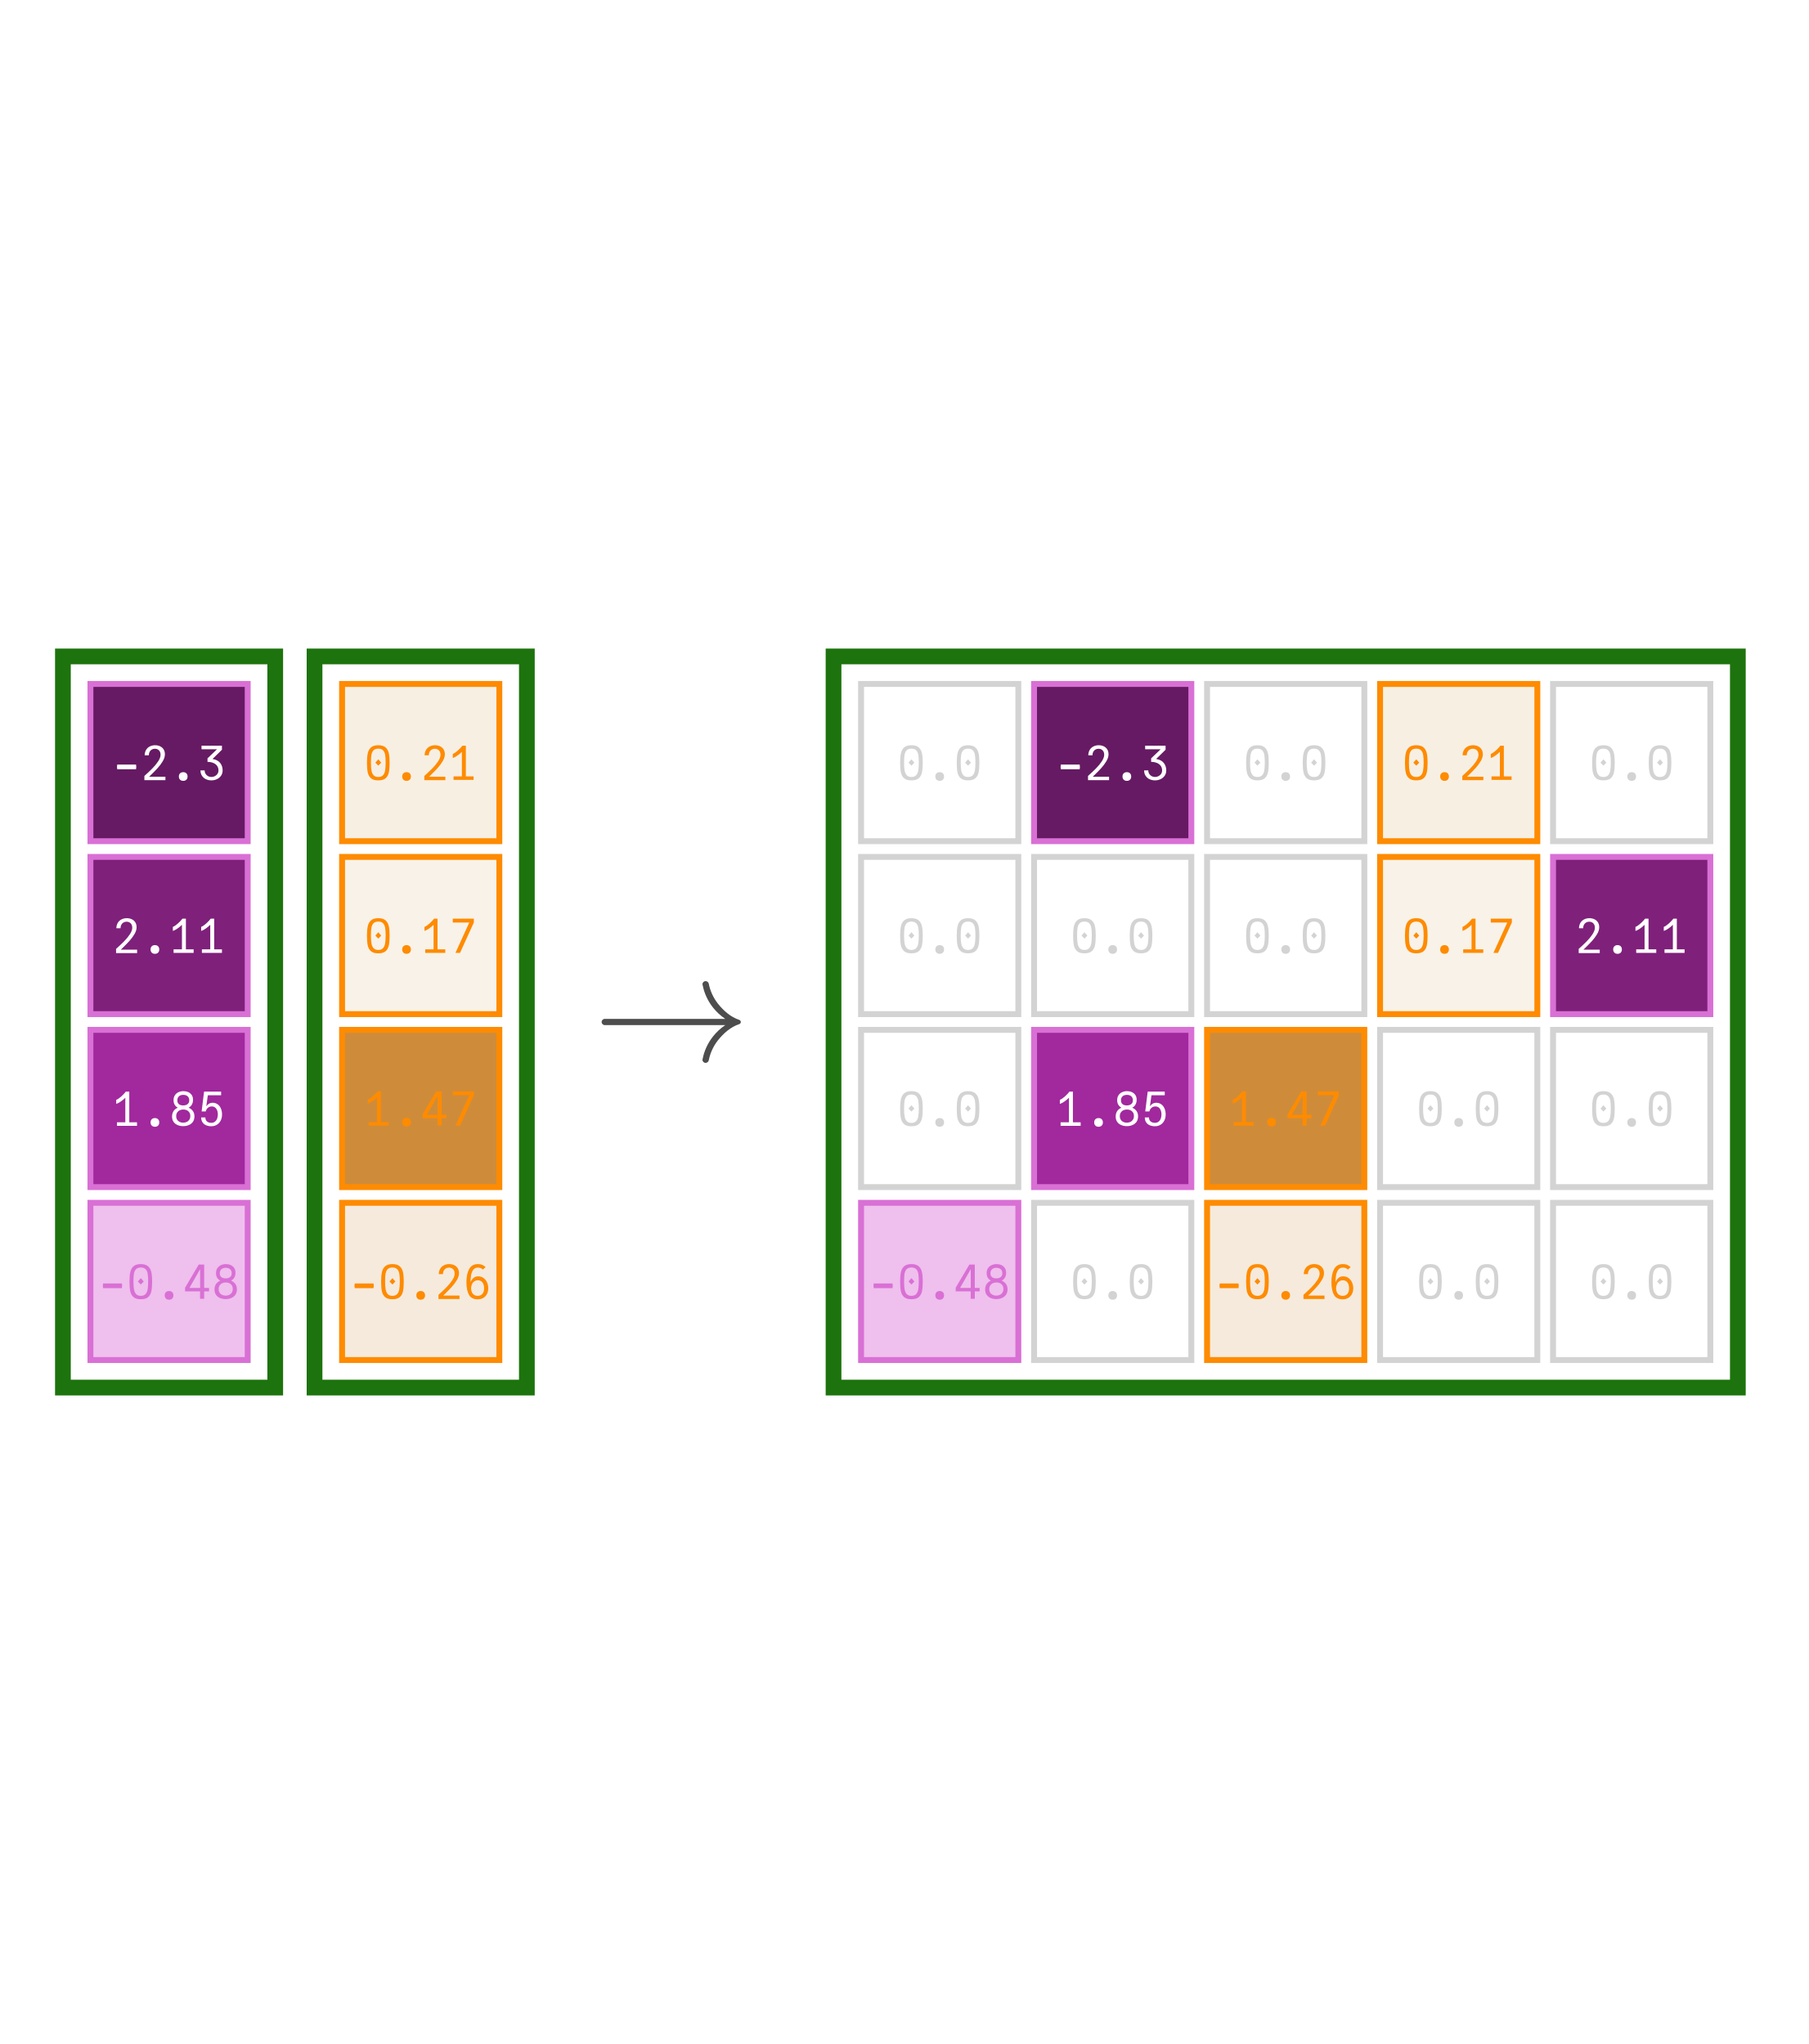
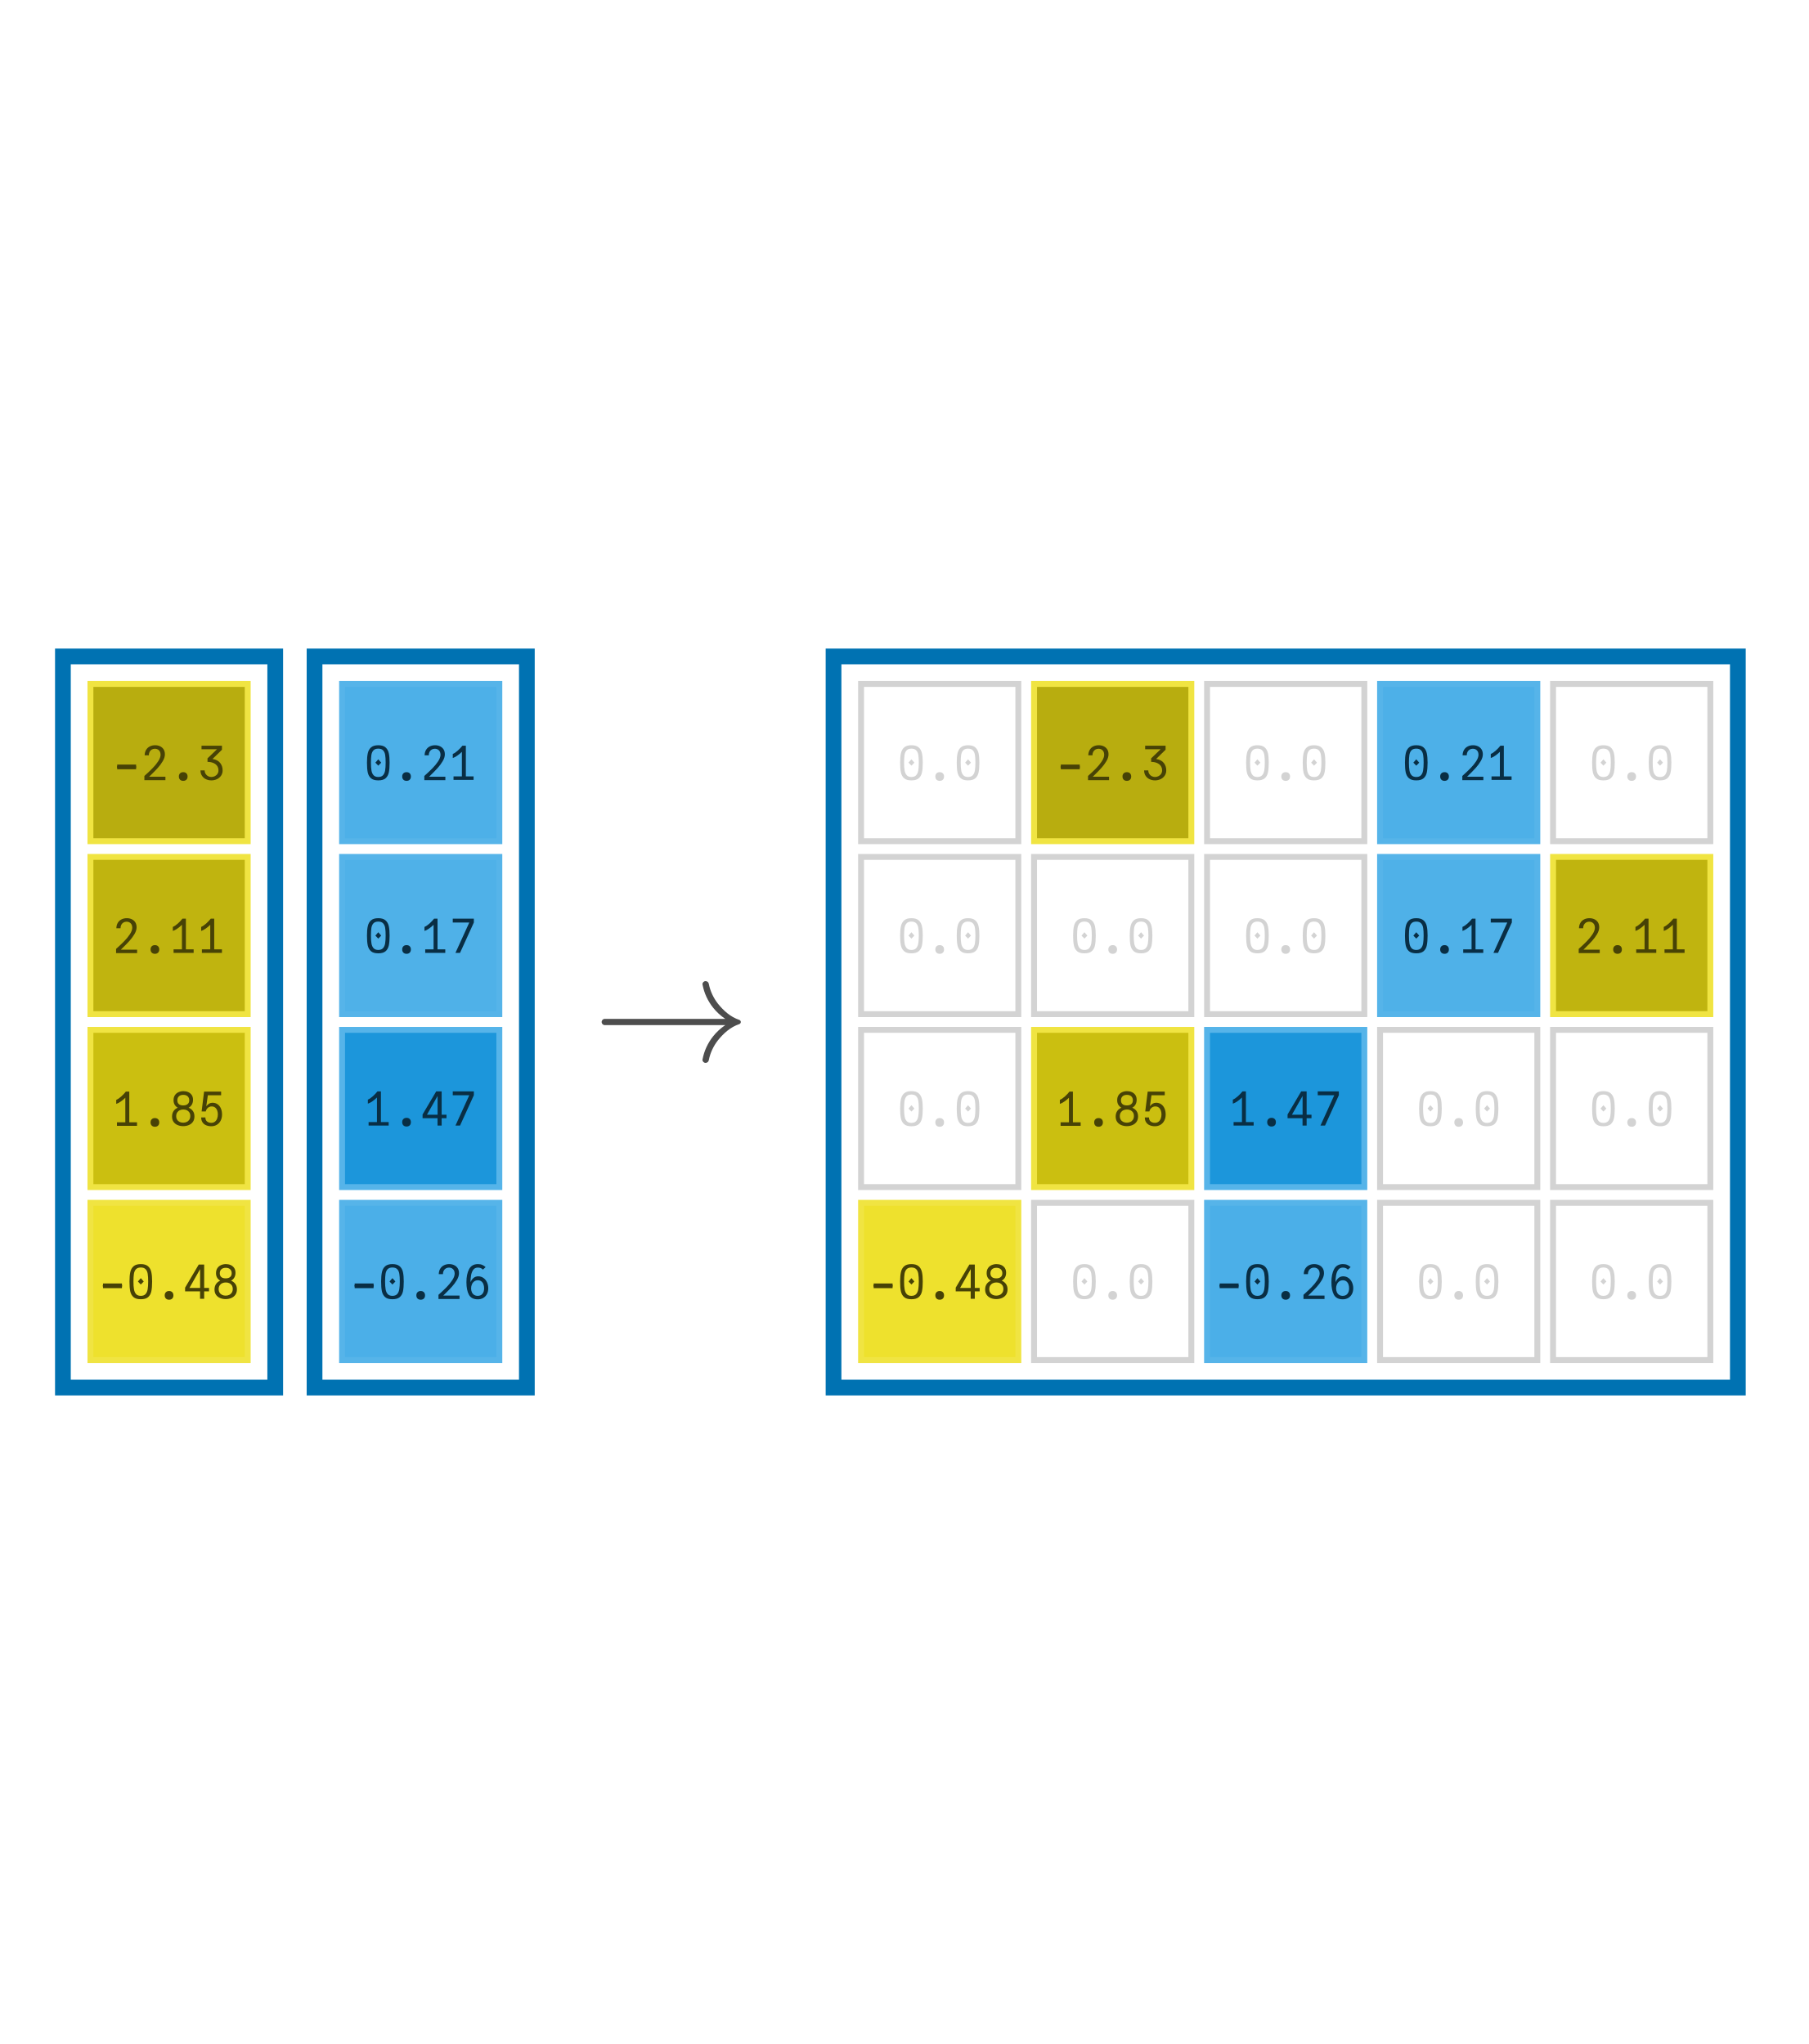
<svg xmlns="http://www.w3.org/2000/svg" xmlns:xlink="http://www.w3.org/1999/xlink" width="230" height="260" viewBox="0 0 230 260">
  <defs>
    <g>
      <g id="glyph-0-0">
        <path d="M 0.602 -1.492 L 0.566 -1.648 L 0.602 -1.805 L 0.602 -1.949 L 3.008 -1.949 L 3.008 -1.805 L 3.039 -1.648 L 3.008 -1.492 L 3.008 -1.352 L 0.602 -1.352 Z M 0.602 -1.492 " />
      </g>
      <g id="glyph-0-1">
        <path d="M 0.598 -0.629 C 0.934 -0.93 1.234 -1.215 1.496 -1.484 C 1.762 -1.75 1.996 -2.039 2.207 -2.352 C 2.414 -2.664 2.52 -2.949 2.52 -3.203 C 2.52 -3.359 2.488 -3.492 2.43 -3.609 C 2.367 -3.723 2.281 -3.812 2.176 -3.871 C 2.066 -3.934 1.945 -3.965 1.805 -3.965 C 1.652 -3.965 1.52 -3.93 1.402 -3.863 C 1.285 -3.793 1.191 -3.695 1.125 -3.57 C 1.059 -3.445 1.027 -3.297 1.027 -3.133 L 0.496 -3.133 C 0.504 -3.402 0.566 -3.637 0.684 -3.828 C 0.801 -4.02 0.961 -4.164 1.16 -4.262 C 1.359 -4.359 1.578 -4.41 1.824 -4.41 C 2.051 -4.41 2.258 -4.367 2.445 -4.281 C 2.637 -4.195 2.785 -4.066 2.902 -3.891 C 3.016 -3.715 3.07 -3.5 3.07 -3.246 C 3.07 -2.977 2.98 -2.688 2.797 -2.379 C 2.613 -2.07 2.398 -1.781 2.16 -1.52 C 1.922 -1.254 1.625 -0.953 1.277 -0.613 L 1.066 -0.406 L 3.137 -0.406 L 3.137 0.031 L 0.461 0.031 L 0.461 -0.504 Z M 0.598 -0.629 " />
      </g>
      <g id="glyph-0-2">
        <path d="M 1.801 0.121 C 1.629 0.121 1.496 0.07 1.398 -0.027 C 1.297 -0.129 1.246 -0.262 1.246 -0.434 C 1.246 -0.605 1.297 -0.738 1.398 -0.836 C 1.496 -0.934 1.629 -0.984 1.801 -0.984 C 1.973 -0.984 2.105 -0.934 2.203 -0.836 C 2.301 -0.738 2.352 -0.605 2.352 -0.434 C 2.352 -0.262 2.305 -0.129 2.203 -0.027 C 2.105 0.07 1.973 0.121 1.801 0.121 Z M 1.801 0.121 " />
      </g>
      <g id="glyph-0-3">
        <path d="M 0.926 -1.211 C 0.926 -1.043 0.965 -0.895 1.047 -0.766 C 1.129 -0.637 1.234 -0.539 1.363 -0.473 C 1.496 -0.406 1.633 -0.371 1.781 -0.371 C 1.938 -0.371 2.086 -0.406 2.223 -0.477 C 2.359 -0.543 2.473 -0.641 2.555 -0.77 C 2.641 -0.898 2.684 -1.043 2.684 -1.211 C 2.684 -1.438 2.621 -1.633 2.504 -1.797 C 2.383 -1.957 2.219 -2.082 2.008 -2.164 C 1.797 -2.25 1.559 -2.293 1.289 -2.293 L 1.289 -2.742 L 2.496 -3.898 L 0.527 -3.898 L 0.527 -4.352 L 3.125 -4.352 L 3.125 -3.84 L 1.926 -2.664 C 2.375 -2.586 2.703 -2.414 2.906 -2.148 C 3.109 -1.887 3.211 -1.574 3.211 -1.211 C 3.211 -0.945 3.141 -0.715 3.004 -0.523 C 2.867 -0.332 2.691 -0.184 2.469 -0.086 C 2.25 0.012 2.02 0.059 1.777 0.059 C 1.539 0.059 1.316 0.012 1.105 -0.082 C 0.895 -0.176 0.723 -0.316 0.594 -0.512 C 0.461 -0.703 0.395 -0.938 0.395 -1.211 Z M 0.926 -1.211 " />
      </g>
      <g id="glyph-0-4">
        <path d="M 0.574 -0.445 L 1.637 -0.445 L 1.637 -3.57 C 1.477 -3.406 1.285 -3.25 1.059 -3.09 C 0.836 -2.934 0.645 -2.836 0.48 -2.789 L 0.48 -3.301 C 0.68 -3.383 0.898 -3.531 1.129 -3.742 C 1.363 -3.957 1.555 -4.156 1.703 -4.352 L 2.141 -4.352 L 2.141 -0.445 L 3.125 -0.445 L 3.125 0 L 0.574 0 Z M 0.574 -0.445 " />
      </g>
      <g id="glyph-0-5">
        <path d="M 1.797 0.043 C 1.547 0.043 1.316 0 1.098 -0.09 C 0.883 -0.176 0.711 -0.309 0.578 -0.492 C 0.445 -0.676 0.379 -0.902 0.379 -1.176 C 0.379 -1.453 0.445 -1.688 0.578 -1.883 C 0.711 -2.074 0.891 -2.215 1.109 -2.301 C 0.941 -2.395 0.809 -2.523 0.711 -2.684 C 0.617 -2.844 0.57 -3.035 0.57 -3.258 C 0.57 -3.516 0.629 -3.73 0.75 -3.906 C 0.867 -4.078 1.023 -4.203 1.215 -4.285 C 1.406 -4.367 1.609 -4.41 1.828 -4.41 C 2.043 -4.41 2.242 -4.371 2.43 -4.289 C 2.613 -4.211 2.762 -4.086 2.879 -3.922 C 2.992 -3.754 3.047 -3.551 3.047 -3.305 C 3.047 -3.074 2.996 -2.875 2.898 -2.699 C 2.797 -2.523 2.656 -2.391 2.484 -2.305 C 2.715 -2.207 2.898 -2.066 3.031 -1.879 C 3.164 -1.695 3.227 -1.465 3.227 -1.195 C 3.227 -0.922 3.16 -0.691 3.031 -0.504 C 2.898 -0.32 2.723 -0.184 2.508 -0.094 C 2.289 -0.004 2.055 0.043 1.797 0.043 Z M 1.797 -0.398 C 1.961 -0.398 2.113 -0.43 2.25 -0.496 C 2.387 -0.559 2.496 -0.656 2.578 -0.781 C 2.66 -0.91 2.699 -1.066 2.699 -1.246 C 2.699 -1.43 2.66 -1.582 2.578 -1.707 C 2.496 -1.832 2.391 -1.922 2.258 -1.984 C 2.121 -2.047 1.973 -2.074 1.812 -2.074 C 1.645 -2.074 1.492 -2.043 1.355 -1.977 C 1.219 -1.914 1.109 -1.816 1.027 -1.691 C 0.945 -1.562 0.906 -1.41 0.906 -1.234 C 0.906 -1.055 0.945 -0.902 1.027 -0.777 C 1.105 -0.652 1.215 -0.555 1.348 -0.492 C 1.484 -0.43 1.633 -0.398 1.797 -0.398 Z M 1.797 -2.594 C 2.039 -2.594 2.227 -2.648 2.363 -2.766 C 2.5 -2.879 2.566 -3.039 2.566 -3.25 C 2.566 -3.457 2.5 -3.625 2.367 -3.75 C 2.234 -3.875 2.051 -3.938 1.809 -3.938 C 1.57 -3.938 1.387 -3.875 1.25 -3.75 C 1.117 -3.625 1.051 -3.453 1.051 -3.238 C 1.051 -3.035 1.113 -2.875 1.242 -2.762 C 1.371 -2.648 1.559 -2.594 1.797 -2.594 Z M 1.797 -2.594 " />
      </g>
      <g id="glyph-0-6">
        <path d="M 1.77 0.055 C 1.531 0.055 1.316 0.016 1.121 -0.066 C 0.926 -0.145 0.773 -0.266 0.66 -0.434 C 0.543 -0.602 0.484 -0.809 0.484 -1.062 L 1.016 -1.062 C 1.016 -0.836 1.086 -0.664 1.227 -0.551 C 1.367 -0.438 1.547 -0.379 1.766 -0.379 C 1.945 -0.379 2.102 -0.426 2.227 -0.523 C 2.355 -0.621 2.449 -0.75 2.512 -0.914 C 2.574 -1.078 2.605 -1.262 2.605 -1.457 C 2.605 -1.641 2.574 -1.809 2.516 -1.965 C 2.457 -2.117 2.371 -2.238 2.254 -2.328 C 2.137 -2.422 1.992 -2.465 1.824 -2.465 C 1.641 -2.465 1.48 -2.41 1.344 -2.297 C 1.203 -2.18 1.113 -2.027 1.066 -1.828 L 0.539 -1.828 L 0.852 -4.352 L 3.02 -4.352 L 3.02 -3.887 L 1.332 -3.887 L 1.133 -2.488 C 1.242 -2.633 1.363 -2.742 1.488 -2.82 C 1.617 -2.895 1.762 -2.934 1.922 -2.934 C 2.172 -2.934 2.391 -2.867 2.574 -2.738 C 2.758 -2.605 2.898 -2.43 2.992 -2.203 C 3.09 -1.977 3.137 -1.723 3.137 -1.445 C 3.137 -1.152 3.082 -0.891 2.965 -0.664 C 2.852 -0.438 2.691 -0.262 2.484 -0.137 C 2.277 -0.008 2.039 0.055 1.77 0.055 Z M 1.77 0.055 " />
      </g>
      <g id="glyph-0-7">
        <path d="M 1.805 0.059 C 1.395 0.059 1.086 -0.027 0.879 -0.207 C 0.672 -0.387 0.535 -0.633 0.465 -0.945 C 0.398 -1.262 0.367 -1.68 0.367 -2.195 C 0.367 -2.688 0.402 -3.09 0.473 -3.402 C 0.543 -3.715 0.684 -3.961 0.891 -4.141 C 1.102 -4.32 1.406 -4.41 1.805 -4.41 C 2.207 -4.41 2.512 -4.32 2.719 -4.141 C 2.93 -3.961 3.07 -3.715 3.141 -3.402 C 3.211 -3.09 3.246 -2.688 3.246 -2.195 C 3.246 -1.68 3.211 -1.262 3.145 -0.945 C 3.078 -0.633 2.941 -0.387 2.734 -0.207 C 2.527 -0.027 2.215 0.059 1.805 0.059 Z M 1.434 -2.195 L 1.805 -2.621 L 2.18 -2.195 L 1.805 -1.812 Z M 1.805 -0.371 C 2.07 -0.371 2.27 -0.445 2.406 -0.594 C 2.543 -0.742 2.633 -0.949 2.676 -1.203 C 2.719 -1.461 2.742 -1.793 2.742 -2.195 C 2.742 -2.605 2.723 -2.93 2.68 -3.18 C 2.641 -3.426 2.551 -3.621 2.414 -3.762 C 2.277 -3.906 2.074 -3.977 1.805 -3.977 C 1.535 -3.977 1.332 -3.906 1.195 -3.762 C 1.059 -3.621 0.973 -3.426 0.93 -3.18 C 0.891 -2.934 0.871 -2.605 0.871 -2.195 C 0.871 -1.793 0.891 -1.461 0.938 -1.203 C 0.98 -0.945 1.07 -0.746 1.207 -0.594 C 1.344 -0.445 1.543 -0.371 1.805 -0.371 Z M 1.805 -0.371 " />
      </g>
      <g id="glyph-0-8">
        <path d="M 2.141 -0.938 L 0.238 -0.938 L 0.238 -1.414 L 1.973 -4.352 L 2.664 -4.352 L 2.664 -1.379 L 3.281 -1.379 L 3.281 -0.938 L 2.664 -0.938 L 2.664 0 L 2.141 0 Z M 2.148 -1.379 L 2.148 -3.77 L 0.793 -1.379 Z M 2.148 -1.379 " />
      </g>
      <g id="glyph-0-9">
        <path d="M 2.578 -3.859 L 0.477 -3.859 L 0.477 -4.352 L 3.16 -4.352 L 3.16 -3.863 L 1.402 0 L 0.82 0 Z M 2.578 -3.859 " />
      </g>
      <g id="glyph-0-10">
        <path d="M 1.859 0.07 C 1.32 0.07 0.945 -0.121 0.73 -0.512 C 0.52 -0.902 0.414 -1.438 0.414 -2.113 C 0.414 -2.789 0.527 -3.34 0.754 -3.77 C 0.98 -4.195 1.355 -4.41 1.879 -4.41 C 2.094 -4.41 2.281 -4.375 2.438 -4.305 C 2.598 -4.234 2.734 -4.141 2.855 -4.027 L 2.508 -3.707 C 2.363 -3.879 2.148 -3.965 1.867 -3.965 C 1.609 -3.965 1.41 -3.867 1.273 -3.672 C 1.137 -3.477 1.051 -3.246 1.004 -2.98 C 0.961 -2.715 0.938 -2.426 0.93 -2.113 C 1.039 -2.352 1.176 -2.535 1.34 -2.664 C 1.504 -2.793 1.695 -2.855 1.914 -2.855 C 2.16 -2.855 2.383 -2.785 2.578 -2.648 C 2.773 -2.508 2.926 -2.324 3.031 -2.09 C 3.137 -1.855 3.191 -1.605 3.191 -1.34 C 3.191 -1.066 3.137 -0.82 3.027 -0.605 C 2.914 -0.391 2.758 -0.227 2.555 -0.105 C 2.355 0.012 2.121 0.07 1.859 0.07 Z M 1.848 -0.371 C 2.113 -0.371 2.312 -0.457 2.453 -0.633 C 2.594 -0.805 2.664 -1.035 2.664 -1.324 C 2.664 -1.512 2.637 -1.688 2.578 -1.844 C 2.52 -2 2.43 -2.121 2.312 -2.215 C 2.191 -2.305 2.047 -2.352 1.871 -2.352 C 1.695 -2.352 1.543 -2.305 1.41 -2.211 C 1.281 -2.117 1.18 -1.992 1.113 -1.836 C 1.043 -1.68 1.008 -1.504 1.008 -1.312 C 1.008 -1.133 1.043 -0.969 1.109 -0.828 C 1.176 -0.684 1.273 -0.57 1.398 -0.492 C 1.527 -0.41 1.676 -0.371 1.848 -0.371 Z M 1.848 -0.371 " />
      </g>
      <g id="glyph-1-0">
        <path d="M 18.859 -5 C 18.859 -5.121 18.781 -5.219 18.68 -5.262 C 17.539 -5.641 16.66 -6.441 15.941 -7.34 C 15.379 -8.059 14.961 -8.941 14.781 -9.879 C 14.738 -10.059 14.578 -10.199 14.379 -10.199 C 14.16 -10.199 13.98 -10.02 13.98 -9.801 C 13.98 -9.781 14 -9.738 14 -9.719 C 14.199 -8.66 14.66 -7.68 15.32 -6.84 C 15.762 -6.281 16.281 -5.801 16.879 -5.398 L 1.559 -5.398 C 1.34 -5.398 1.16 -5.219 1.16 -5 C 1.16 -4.781 1.34 -4.602 1.559 -4.602 L 16.879 -4.602 C 16.281 -4.199 15.762 -3.719 15.32 -3.16 C 14.66 -2.32 14.199 -1.34 14 -0.281 C 14 -0.262 13.98 -0.219 13.98 -0.199 C 13.98 0.02 14.16 0.199 14.379 0.199 C 14.578 0.199 14.738 0.059 14.781 -0.121 C 14.961 -1.059 15.379 -1.941 15.941 -2.66 C 16.66 -3.559 17.539 -4.359 18.68 -4.738 C 18.781 -4.781 18.859 -4.879 18.859 -5 Z M 18.859 -5 " />
      </g>
    </g>
  </defs>
  <rect x="-23" y="-26" width="276" height="312" fill="rgb(100%, 100%, 100%)" fill-opacity="1" />
-   <path fill-rule="nonzero" fill="rgb(40%, 10%, 38.868%)" fill-opacity="1" stroke-width="0.75" stroke-linecap="butt" stroke-linejoin="miter" stroke="rgb(85.156%, 43.75%, 83.594%)" stroke-opacity="1" stroke-miterlimit="10" d="M 11.5 107 L 11.5 87 L 31.5 87 L 31.5 107 Z M 11.5 107 " />
-   <g fill="rgb(100%, 100%, 100%)" fill-opacity="1">
+   <path fill-rule="nonzero" fill="rgb(72.265%, 67.676%, 5.735%)" fill-opacity="1" stroke-width="0.75" stroke-linecap="butt" stroke-linejoin="miter" stroke="rgb(94.118%, 89.412%, 25.882%)" stroke-opacity="1" stroke-miterlimit="10" d="M 11.5 107 L 11.5 87 L 31.5 87 L 31.5 107 Z M 11.5 107 " />
+   <g fill="rgb(27.794%, 26.029%, 2.206%)" fill-opacity="1">
    <use xlink:href="#glyph-0-0" x="14.3" y="99.205" />
    <use xlink:href="#glyph-0-1" x="17.9" y="99.205" />
    <use xlink:href="#glyph-0-2" x="21.5" y="99.205" />
    <use xlink:href="#glyph-0-3" x="25.1" y="99.205" />
  </g>
-   <path fill-rule="nonzero" fill="rgb(49.673%, 12.418%, 48.267%)" fill-opacity="1" stroke-width="0.75" stroke-linecap="butt" stroke-linejoin="miter" stroke="rgb(85.156%, 43.75%, 83.594%)" stroke-opacity="1" stroke-miterlimit="10" d="M 11.5 129 L 11.5 109 L 31.5 109 L 31.5 129 Z M 11.5 129 " />
-   <g fill="rgb(100%, 100%, 100%)" fill-opacity="1">
+   <path fill-rule="nonzero" fill="rgb(75.401%, 70.614%, 5.984%)" fill-opacity="1" stroke-width="0.75" stroke-linecap="butt" stroke-linejoin="miter" stroke="rgb(94.118%, 89.412%, 25.882%)" stroke-opacity="1" stroke-miterlimit="10" d="M 11.5 129 L 11.5 109 L 31.5 109 L 31.5 129 Z M 11.5 129 " />
+   <g fill="rgb(27.794%, 26.029%, 2.206%)" fill-opacity="1">
    <use xlink:href="#glyph-0-1" x="14.3" y="121.205" />
    <use xlink:href="#glyph-0-2" x="17.9" y="121.205" />
    <use xlink:href="#glyph-0-4" x="21.5" y="121.205" />
    <use xlink:href="#glyph-0-4" x="25.1" y="121.205" />
  </g>
-   <path fill-rule="nonzero" fill="rgb(63.163%, 15.791%, 61.376%)" fill-opacity="1" stroke-width="0.75" stroke-linecap="butt" stroke-linejoin="miter" stroke="rgb(85.156%, 43.75%, 83.594%)" stroke-opacity="1" stroke-miterlimit="10" d="M 11.5 151 L 11.5 131 L 31.5 131 L 31.5 151 Z M 11.5 151 " />
-   <g fill="rgb(100%, 100%, 100%)" fill-opacity="1">
+   <path fill-rule="nonzero" fill="rgb(79.776%, 74.711%, 6.331%)" fill-opacity="1" stroke-width="0.75" stroke-linecap="butt" stroke-linejoin="miter" stroke="rgb(94.118%, 89.412%, 25.882%)" stroke-opacity="1" stroke-miterlimit="10" d="M 11.5 151 L 11.5 131 L 31.5 131 L 31.5 151 Z M 11.5 151 " />
+   <g fill="rgb(27.794%, 26.029%, 2.206%)" fill-opacity="1">
    <use xlink:href="#glyph-0-4" x="14.3" y="143.205" />
    <use xlink:href="#glyph-0-2" x="17.9" y="143.205" />
    <use xlink:href="#glyph-0-5" x="21.5" y="143.205" />
    <use xlink:href="#glyph-0-6" x="25.1" y="143.205" />
  </g>
-   <path fill-rule="nonzero" fill="rgb(93.739%, 74.954%, 93.03%)" fill-opacity="1" stroke-width="0.75" stroke-linecap="butt" stroke-linejoin="miter" stroke="rgb(85.156%, 43.75%, 83.594%)" stroke-opacity="1" stroke-miterlimit="10" d="M 11.5 173 L 11.5 153 L 31.5 153 L 31.5 173 Z M 11.5 173 " />
-   <g fill="rgb(85.156%, 43.75%, 83.594%)" fill-opacity="1">
+   <path fill-rule="nonzero" fill="rgb(93.473%, 88.252%, 17.761%)" fill-opacity="1" stroke-width="0.75" stroke-linecap="butt" stroke-linejoin="miter" stroke="rgb(94.118%, 89.412%, 25.882%)" stroke-opacity="1" stroke-miterlimit="10" d="M 11.5 173 L 11.5 153 L 31.5 153 L 31.5 173 Z M 11.5 173 " />
+   <g fill="rgb(27.794%, 26.029%, 2.206%)" fill-opacity="1">
    <use xlink:href="#glyph-0-0" x="12.5" y="165.205" />
    <use xlink:href="#glyph-0-7" x="16.1" y="165.205" />
    <use xlink:href="#glyph-0-2" x="19.7" y="165.205" />
    <use xlink:href="#glyph-0-8" x="23.3" y="165.205" />
    <use xlink:href="#glyph-0-5" x="26.9" y="165.205" />
  </g>
-   <path fill="none" stroke-width="2" stroke-linecap="butt" stroke-linejoin="miter" stroke="rgb(11.353%, 45%, 5%)" stroke-opacity="1" stroke-miterlimit="10" d="M 8 176.5 L 8 83.5 L 35 83.5 L 35 176.5 Z M 8 176.5 " />
-   <path fill-rule="nonzero" fill="rgb(97.294%, 93.633%, 89.176%)" fill-opacity="1" stroke-width="0.75" stroke-linecap="butt" stroke-linejoin="miter" stroke="rgb(99.609%, 54.688%, 0%)" stroke-opacity="1" stroke-miterlimit="10" d="M 43.5 107 L 43.5 87 L 63.5 87 L 63.5 107 Z M 43.5 107 " />
-   <g fill="rgb(99.609%, 54.688%, 0%)" fill-opacity="1">
+   <path fill="none" stroke-width="2" stroke-linecap="butt" stroke-linejoin="miter" stroke="rgb(0%, 44.706%, 69.804%)" stroke-opacity="1" stroke-miterlimit="10" d="M 8 176.5 L 8 83.5 L 35 83.5 L 35 176.5 Z M 8 176.5 " />
+   <path fill-rule="nonzero" fill="rgb(30.231%, 69.038%, 90.918%)" fill-opacity="1" stroke-width="0.75" stroke-linecap="butt" stroke-linejoin="miter" stroke="rgb(33.725%, 70.588%, 91.373%)" stroke-opacity="1" stroke-miterlimit="10" d="M 43.5 107 L 43.5 87 L 63.5 87 L 63.5 107 Z M 43.5 107 " />
+   <g fill="rgb(3.455%, 18.22%, 26.545%)" fill-opacity="1">
    <use xlink:href="#glyph-0-7" x="46.3" y="99.205" />
    <use xlink:href="#glyph-0-2" x="49.9" y="99.205" />
    <use xlink:href="#glyph-0-1" x="53.5" y="99.205" />
    <use xlink:href="#glyph-0-4" x="57.1" y="99.205" />
  </g>
-   <path fill-rule="nonzero" fill="rgb(97.778%, 94.771%, 91.111%)" fill-opacity="1" stroke-width="0.75" stroke-linecap="butt" stroke-linejoin="miter" stroke="rgb(99.609%, 54.688%, 0%)" stroke-opacity="1" stroke-miterlimit="10" d="M 43.5 129 L 43.5 109 L 63.5 109 L 63.5 129 Z M 43.5 129 " />
-   <g fill="rgb(99.609%, 54.688%, 0%)" fill-opacity="1">
+   <path fill-rule="nonzero" fill="rgb(30.856%, 69.315%, 90.999%)" fill-opacity="1" stroke-width="0.75" stroke-linecap="butt" stroke-linejoin="miter" stroke="rgb(33.725%, 70.588%, 91.373%)" stroke-opacity="1" stroke-miterlimit="10" d="M 43.5 129 L 43.5 109 L 63.5 109 L 63.5 129 Z M 43.5 129 " />
+   <g fill="rgb(3.455%, 18.22%, 26.545%)" fill-opacity="1">
    <use xlink:href="#glyph-0-7" x="46.3" y="121.205" />
    <use xlink:href="#glyph-0-2" x="49.9" y="121.205" />
    <use xlink:href="#glyph-0-4" x="53.5" y="121.205" />
    <use xlink:href="#glyph-0-9" x="57.1" y="121.205" />
  </g>
-   <path fill-rule="nonzero" fill="rgb(80.758%, 54.725%, 23.033%)" fill-opacity="1" stroke-width="0.75" stroke-linecap="butt" stroke-linejoin="miter" stroke="rgb(99.609%, 54.688%, 0%)" stroke-opacity="1" stroke-miterlimit="10" d="M 43.5 151 L 43.5 131 L 63.5 131 L 63.5 151 Z M 43.5 151 " />
-   <g fill="rgb(99.609%, 54.688%, 0%)" fill-opacity="1">
+   <path fill-rule="nonzero" fill="rgb(11.175%, 58.92%, 85.841%)" fill-opacity="1" stroke-width="0.75" stroke-linecap="butt" stroke-linejoin="miter" stroke="rgb(33.725%, 70.588%, 91.373%)" stroke-opacity="1" stroke-miterlimit="10" d="M 43.5 151 L 43.5 131 L 63.5 131 L 63.5 151 Z M 43.5 151 " />
+   <g fill="rgb(3.455%, 18.22%, 26.545%)" fill-opacity="1">
    <use xlink:href="#glyph-0-4" x="46.3" y="143.175" />
    <use xlink:href="#glyph-0-2" x="49.9" y="143.175" />
    <use xlink:href="#glyph-0-8" x="53.5" y="143.175" />
    <use xlink:href="#glyph-0-9" x="57.1" y="143.175" />
  </g>
-   <path fill-rule="nonzero" fill="rgb(96.549%, 91.88%, 86.196%)" fill-opacity="1" stroke-width="0.75" stroke-linecap="butt" stroke-linejoin="miter" stroke="rgb(99.609%, 54.688%, 0%)" stroke-opacity="1" stroke-miterlimit="10" d="M 43.5 173 L 43.5 153 L 63.5 153 L 63.5 173 Z M 43.5 173 " />
-   <g fill="rgb(99.609%, 54.688%, 0%)" fill-opacity="1">
+   <path fill-rule="nonzero" fill="rgb(29.269%, 68.611%, 90.792%)" fill-opacity="1" stroke-width="0.75" stroke-linecap="butt" stroke-linejoin="miter" stroke="rgb(33.725%, 70.588%, 91.373%)" stroke-opacity="1" stroke-miterlimit="10" d="M 43.5 173 L 43.5 153 L 63.5 153 L 63.5 173 Z M 43.5 173 " />
+   <g fill="rgb(3.455%, 18.22%, 26.545%)" fill-opacity="1">
    <use xlink:href="#glyph-0-0" x="44.5" y="165.205" />
    <use xlink:href="#glyph-0-7" x="48.1" y="165.205" />
    <use xlink:href="#glyph-0-2" x="51.7" y="165.205" />
    <use xlink:href="#glyph-0-1" x="55.3" y="165.205" />
    <use xlink:href="#glyph-0-10" x="58.9" y="165.205" />
  </g>
-   <path fill="none" stroke-width="2" stroke-linecap="butt" stroke-linejoin="miter" stroke="rgb(11.353%, 45%, 5%)" stroke-opacity="1" stroke-miterlimit="10" d="M 40 176.5 L 40 83.5 L 67 83.5 L 67 176.5 Z M 40 176.5 " />
+   <path fill="none" stroke-width="2" stroke-linecap="butt" stroke-linejoin="miter" stroke="rgb(0%, 44.706%, 69.804%)" stroke-opacity="1" stroke-miterlimit="10" d="M 40 176.5 L 40 83.5 L 67 83.5 L 67 176.5 Z M 40 176.5 " />
  <g fill="rgb(30%, 30%, 30%)" fill-opacity="1">
    <use xlink:href="#glyph-1-0" x="75.35" y="135" />
  </g>
  <path fill-rule="nonzero" fill="rgb(100%, 100%, 100%)" fill-opacity="1" stroke-width="0.75" stroke-linecap="butt" stroke-linejoin="miter" stroke="rgb(82.745%, 82.745%, 82.745%)" stroke-opacity="1" stroke-miterlimit="10" d="M 109.5 107 L 109.5 87 L 129.5 87 L 129.5 107 Z M 109.5 107 " />
  <g fill="rgb(82.745%, 82.745%, 82.745%)" fill-opacity="1">
    <use xlink:href="#glyph-0-7" x="114.1" y="99.205" />
    <use xlink:href="#glyph-0-2" x="117.7" y="99.205" />
    <use xlink:href="#glyph-0-7" x="121.3" y="99.205" />
  </g>
-   <path fill-rule="nonzero" fill="rgb(40%, 10%, 38.868%)" fill-opacity="1" stroke-width="0.75" stroke-linecap="butt" stroke-linejoin="miter" stroke="rgb(85.156%, 43.75%, 83.594%)" stroke-opacity="1" stroke-miterlimit="10" d="M 131.5 107 L 131.5 87 L 151.5 87 L 151.5 107 Z M 131.5 107 " />
-   <g fill="rgb(100%, 100%, 100%)" fill-opacity="1">
+   <path fill-rule="nonzero" fill="rgb(72.265%, 67.676%, 5.735%)" fill-opacity="1" stroke-width="0.75" stroke-linecap="butt" stroke-linejoin="miter" stroke="rgb(94.118%, 89.412%, 25.882%)" stroke-opacity="1" stroke-miterlimit="10" d="M 131.5 107 L 131.5 87 L 151.5 87 L 151.5 107 Z M 131.5 107 " />
+   <g fill="rgb(27.794%, 26.029%, 2.206%)" fill-opacity="1">
    <use xlink:href="#glyph-0-0" x="134.3" y="99.205" />
    <use xlink:href="#glyph-0-1" x="137.9" y="99.205" />
    <use xlink:href="#glyph-0-2" x="141.5" y="99.205" />
    <use xlink:href="#glyph-0-3" x="145.1" y="99.205" />
  </g>
  <path fill-rule="nonzero" fill="rgb(100%, 100%, 100%)" fill-opacity="1" stroke-width="0.75" stroke-linecap="butt" stroke-linejoin="miter" stroke="rgb(82.745%, 82.745%, 82.745%)" stroke-opacity="1" stroke-miterlimit="10" d="M 153.5 107 L 153.5 87 L 173.5 87 L 173.5 107 Z M 153.5 107 " />
  <g fill="rgb(82.745%, 82.745%, 82.745%)" fill-opacity="1">
    <use xlink:href="#glyph-0-7" x="158.1" y="99.205" />
    <use xlink:href="#glyph-0-2" x="161.7" y="99.205" />
    <use xlink:href="#glyph-0-7" x="165.3" y="99.205" />
  </g>
-   <path fill-rule="nonzero" fill="rgb(97.294%, 93.633%, 89.176%)" fill-opacity="1" stroke-width="0.75" stroke-linecap="butt" stroke-linejoin="miter" stroke="rgb(99.609%, 54.688%, 0%)" stroke-opacity="1" stroke-miterlimit="10" d="M 175.5 107 L 175.5 87 L 195.5 87 L 195.5 107 Z M 175.5 107 " />
-   <g fill="rgb(99.609%, 54.688%, 0%)" fill-opacity="1">
+   <path fill-rule="nonzero" fill="rgb(30.231%, 69.038%, 90.918%)" fill-opacity="1" stroke-width="0.75" stroke-linecap="butt" stroke-linejoin="miter" stroke="rgb(33.725%, 70.588%, 91.373%)" stroke-opacity="1" stroke-miterlimit="10" d="M 175.5 107 L 175.5 87 L 195.5 87 L 195.5 107 Z M 175.5 107 " />
+   <g fill="rgb(3.455%, 18.22%, 26.545%)" fill-opacity="1">
    <use xlink:href="#glyph-0-7" x="178.3" y="99.205" />
    <use xlink:href="#glyph-0-2" x="181.9" y="99.205" />
    <use xlink:href="#glyph-0-1" x="185.5" y="99.205" />
    <use xlink:href="#glyph-0-4" x="189.1" y="99.205" />
  </g>
  <path fill-rule="nonzero" fill="rgb(100%, 100%, 100%)" fill-opacity="1" stroke-width="0.75" stroke-linecap="butt" stroke-linejoin="miter" stroke="rgb(82.745%, 82.745%, 82.745%)" stroke-opacity="1" stroke-miterlimit="10" d="M 197.5 107 L 197.5 87 L 217.5 87 L 217.5 107 Z M 197.5 107 " />
  <g fill="rgb(82.745%, 82.745%, 82.745%)" fill-opacity="1">
    <use xlink:href="#glyph-0-7" x="202.1" y="99.205" />
    <use xlink:href="#glyph-0-2" x="205.7" y="99.205" />
    <use xlink:href="#glyph-0-7" x="209.3" y="99.205" />
  </g>
  <path fill-rule="nonzero" fill="rgb(100%, 100%, 100%)" fill-opacity="1" stroke-width="0.75" stroke-linecap="butt" stroke-linejoin="miter" stroke="rgb(82.745%, 82.745%, 82.745%)" stroke-opacity="1" stroke-miterlimit="10" d="M 109.5 129 L 109.5 109 L 129.5 109 L 129.5 129 Z M 109.5 129 " />
  <g fill="rgb(82.745%, 82.745%, 82.745%)" fill-opacity="1">
    <use xlink:href="#glyph-0-7" x="114.1" y="121.205" />
    <use xlink:href="#glyph-0-2" x="117.7" y="121.205" />
    <use xlink:href="#glyph-0-7" x="121.3" y="121.205" />
  </g>
  <path fill-rule="nonzero" fill="rgb(100%, 100%, 100%)" fill-opacity="1" stroke-width="0.75" stroke-linecap="butt" stroke-linejoin="miter" stroke="rgb(82.745%, 82.745%, 82.745%)" stroke-opacity="1" stroke-miterlimit="10" d="M 131.5 129 L 131.5 109 L 151.5 109 L 151.5 129 Z M 131.5 129 " />
  <g fill="rgb(82.745%, 82.745%, 82.745%)" fill-opacity="1">
    <use xlink:href="#glyph-0-7" x="136.1" y="121.205" />
    <use xlink:href="#glyph-0-2" x="139.7" y="121.205" />
    <use xlink:href="#glyph-0-7" x="143.3" y="121.205" />
  </g>
  <path fill-rule="nonzero" fill="rgb(100%, 100%, 100%)" fill-opacity="1" stroke-width="0.75" stroke-linecap="butt" stroke-linejoin="miter" stroke="rgb(82.745%, 82.745%, 82.745%)" stroke-opacity="1" stroke-miterlimit="10" d="M 153.5 129 L 153.5 109 L 173.5 109 L 173.5 129 Z M 153.5 129 " />
  <g fill="rgb(82.745%, 82.745%, 82.745%)" fill-opacity="1">
    <use xlink:href="#glyph-0-7" x="158.1" y="121.205" />
    <use xlink:href="#glyph-0-2" x="161.7" y="121.205" />
    <use xlink:href="#glyph-0-7" x="165.3" y="121.205" />
  </g>
-   <path fill-rule="nonzero" fill="rgb(97.778%, 94.771%, 91.111%)" fill-opacity="1" stroke-width="0.75" stroke-linecap="butt" stroke-linejoin="miter" stroke="rgb(99.609%, 54.688%, 0%)" stroke-opacity="1" stroke-miterlimit="10" d="M 175.5 129 L 175.5 109 L 195.5 109 L 195.5 129 Z M 175.5 129 " />
-   <g fill="rgb(99.609%, 54.688%, 0%)" fill-opacity="1">
+   <path fill-rule="nonzero" fill="rgb(30.856%, 69.315%, 90.999%)" fill-opacity="1" stroke-width="0.75" stroke-linecap="butt" stroke-linejoin="miter" stroke="rgb(33.725%, 70.588%, 91.373%)" stroke-opacity="1" stroke-miterlimit="10" d="M 175.5 129 L 175.5 109 L 195.5 109 L 195.5 129 Z M 175.5 129 " />
+   <g fill="rgb(3.455%, 18.22%, 26.545%)" fill-opacity="1">
    <use xlink:href="#glyph-0-7" x="178.3" y="121.205" />
    <use xlink:href="#glyph-0-2" x="181.9" y="121.205" />
    <use xlink:href="#glyph-0-4" x="185.5" y="121.205" />
    <use xlink:href="#glyph-0-9" x="189.1" y="121.205" />
  </g>
-   <path fill-rule="nonzero" fill="rgb(49.673%, 12.418%, 48.267%)" fill-opacity="1" stroke-width="0.75" stroke-linecap="butt" stroke-linejoin="miter" stroke="rgb(85.156%, 43.75%, 83.594%)" stroke-opacity="1" stroke-miterlimit="10" d="M 197.5 129 L 197.5 109 L 217.5 109 L 217.5 129 Z M 197.5 129 " />
-   <g fill="rgb(100%, 100%, 100%)" fill-opacity="1">
+   <path fill-rule="nonzero" fill="rgb(75.401%, 70.614%, 5.984%)" fill-opacity="1" stroke-width="0.75" stroke-linecap="butt" stroke-linejoin="miter" stroke="rgb(94.118%, 89.412%, 25.882%)" stroke-opacity="1" stroke-miterlimit="10" d="M 197.5 129 L 197.5 109 L 217.5 109 L 217.5 129 Z M 197.5 129 " />
+   <g fill="rgb(27.794%, 26.029%, 2.206%)" fill-opacity="1">
    <use xlink:href="#glyph-0-1" x="200.3" y="121.205" />
    <use xlink:href="#glyph-0-2" x="203.9" y="121.205" />
    <use xlink:href="#glyph-0-4" x="207.5" y="121.205" />
    <use xlink:href="#glyph-0-4" x="211.1" y="121.205" />
  </g>
  <path fill-rule="nonzero" fill="rgb(100%, 100%, 100%)" fill-opacity="1" stroke-width="0.75" stroke-linecap="butt" stroke-linejoin="miter" stroke="rgb(82.745%, 82.745%, 82.745%)" stroke-opacity="1" stroke-miterlimit="10" d="M 109.5 151 L 109.5 131 L 129.5 131 L 129.5 151 Z M 109.5 151 " />
  <g fill="rgb(82.745%, 82.745%, 82.745%)" fill-opacity="1">
    <use xlink:href="#glyph-0-7" x="114.1" y="143.205" />
    <use xlink:href="#glyph-0-2" x="117.7" y="143.205" />
    <use xlink:href="#glyph-0-7" x="121.3" y="143.205" />
  </g>
-   <path fill-rule="nonzero" fill="rgb(63.163%, 15.791%, 61.376%)" fill-opacity="1" stroke-width="0.75" stroke-linecap="butt" stroke-linejoin="miter" stroke="rgb(85.156%, 43.75%, 83.594%)" stroke-opacity="1" stroke-miterlimit="10" d="M 131.5 151 L 131.5 131 L 151.5 131 L 151.5 151 Z M 131.5 151 " />
-   <g fill="rgb(100%, 100%, 100%)" fill-opacity="1">
+   <path fill-rule="nonzero" fill="rgb(79.776%, 74.711%, 6.331%)" fill-opacity="1" stroke-width="0.75" stroke-linecap="butt" stroke-linejoin="miter" stroke="rgb(94.118%, 89.412%, 25.882%)" stroke-opacity="1" stroke-miterlimit="10" d="M 131.5 151 L 131.5 131 L 151.5 131 L 151.5 151 Z M 131.5 151 " />
+   <g fill="rgb(27.794%, 26.029%, 2.206%)" fill-opacity="1">
    <use xlink:href="#glyph-0-4" x="134.3" y="143.205" />
    <use xlink:href="#glyph-0-2" x="137.9" y="143.205" />
    <use xlink:href="#glyph-0-5" x="141.5" y="143.205" />
    <use xlink:href="#glyph-0-6" x="145.1" y="143.205" />
  </g>
-   <path fill-rule="nonzero" fill="rgb(80.758%, 54.725%, 23.033%)" fill-opacity="1" stroke-width="0.75" stroke-linecap="butt" stroke-linejoin="miter" stroke="rgb(99.609%, 54.688%, 0%)" stroke-opacity="1" stroke-miterlimit="10" d="M 153.5 151 L 153.5 131 L 173.5 131 L 173.5 151 Z M 153.5 151 " />
-   <g fill="rgb(99.609%, 54.688%, 0%)" fill-opacity="1">
+   <path fill-rule="nonzero" fill="rgb(11.175%, 58.92%, 85.841%)" fill-opacity="1" stroke-width="0.75" stroke-linecap="butt" stroke-linejoin="miter" stroke="rgb(33.725%, 70.588%, 91.373%)" stroke-opacity="1" stroke-miterlimit="10" d="M 153.5 151 L 153.5 131 L 173.5 131 L 173.5 151 Z M 153.5 151 " />
+   <g fill="rgb(3.455%, 18.22%, 26.545%)" fill-opacity="1">
    <use xlink:href="#glyph-0-4" x="156.3" y="143.175" />
    <use xlink:href="#glyph-0-2" x="159.9" y="143.175" />
    <use xlink:href="#glyph-0-8" x="163.5" y="143.175" />
    <use xlink:href="#glyph-0-9" x="167.1" y="143.175" />
  </g>
  <path fill-rule="nonzero" fill="rgb(100%, 100%, 100%)" fill-opacity="1" stroke-width="0.75" stroke-linecap="butt" stroke-linejoin="miter" stroke="rgb(82.745%, 82.745%, 82.745%)" stroke-opacity="1" stroke-miterlimit="10" d="M 175.5 151 L 175.5 131 L 195.5 131 L 195.5 151 Z M 175.5 151 " />
  <g fill="rgb(82.745%, 82.745%, 82.745%)" fill-opacity="1">
    <use xlink:href="#glyph-0-7" x="180.1" y="143.205" />
    <use xlink:href="#glyph-0-2" x="183.7" y="143.205" />
    <use xlink:href="#glyph-0-7" x="187.3" y="143.205" />
  </g>
  <path fill-rule="nonzero" fill="rgb(100%, 100%, 100%)" fill-opacity="1" stroke-width="0.75" stroke-linecap="butt" stroke-linejoin="miter" stroke="rgb(82.745%, 82.745%, 82.745%)" stroke-opacity="1" stroke-miterlimit="10" d="M 197.5 151 L 197.5 131 L 217.5 131 L 217.5 151 Z M 197.5 151 " />
  <g fill="rgb(82.745%, 82.745%, 82.745%)" fill-opacity="1">
    <use xlink:href="#glyph-0-7" x="202.1" y="143.205" />
    <use xlink:href="#glyph-0-2" x="205.7" y="143.205" />
    <use xlink:href="#glyph-0-7" x="209.3" y="143.205" />
  </g>
-   <path fill-rule="nonzero" fill="rgb(93.739%, 74.954%, 93.03%)" fill-opacity="1" stroke-width="0.75" stroke-linecap="butt" stroke-linejoin="miter" stroke="rgb(85.156%, 43.75%, 83.594%)" stroke-opacity="1" stroke-miterlimit="10" d="M 109.5 173 L 109.5 153 L 129.5 153 L 129.5 173 Z M 109.5 173 " />
-   <g fill="rgb(85.156%, 43.75%, 83.594%)" fill-opacity="1">
+   <path fill-rule="nonzero" fill="rgb(93.473%, 88.252%, 17.761%)" fill-opacity="1" stroke-width="0.75" stroke-linecap="butt" stroke-linejoin="miter" stroke="rgb(94.118%, 89.412%, 25.882%)" stroke-opacity="1" stroke-miterlimit="10" d="M 109.5 173 L 109.5 153 L 129.5 153 L 129.5 173 Z M 109.5 173 " />
+   <g fill="rgb(27.794%, 26.029%, 2.206%)" fill-opacity="1">
    <use xlink:href="#glyph-0-0" x="110.5" y="165.205" />
    <use xlink:href="#glyph-0-7" x="114.1" y="165.205" />
    <use xlink:href="#glyph-0-2" x="117.7" y="165.205" />
    <use xlink:href="#glyph-0-8" x="121.3" y="165.205" />
    <use xlink:href="#glyph-0-5" x="124.9" y="165.205" />
  </g>
  <path fill-rule="nonzero" fill="rgb(100%, 100%, 100%)" fill-opacity="1" stroke-width="0.75" stroke-linecap="butt" stroke-linejoin="miter" stroke="rgb(82.745%, 82.745%, 82.745%)" stroke-opacity="1" stroke-miterlimit="10" d="M 131.5 173 L 131.5 153 L 151.5 153 L 151.5 173 Z M 131.5 173 " />
  <g fill="rgb(82.745%, 82.745%, 82.745%)" fill-opacity="1">
    <use xlink:href="#glyph-0-7" x="136.1" y="165.205" />
    <use xlink:href="#glyph-0-2" x="139.7" y="165.205" />
    <use xlink:href="#glyph-0-7" x="143.3" y="165.205" />
  </g>
-   <path fill-rule="nonzero" fill="rgb(96.549%, 91.88%, 86.196%)" fill-opacity="1" stroke-width="0.75" stroke-linecap="butt" stroke-linejoin="miter" stroke="rgb(99.609%, 54.688%, 0%)" stroke-opacity="1" stroke-miterlimit="10" d="M 153.5 173 L 153.5 153 L 173.5 153 L 173.5 173 Z M 153.5 173 " />
-   <g fill="rgb(99.609%, 54.688%, 0%)" fill-opacity="1">
+   <path fill-rule="nonzero" fill="rgb(29.269%, 68.611%, 90.792%)" fill-opacity="1" stroke-width="0.75" stroke-linecap="butt" stroke-linejoin="miter" stroke="rgb(33.725%, 70.588%, 91.373%)" stroke-opacity="1" stroke-miterlimit="10" d="M 153.5 173 L 153.5 153 L 173.5 153 L 173.5 173 Z M 153.5 173 " />
+   <g fill="rgb(3.455%, 18.22%, 26.545%)" fill-opacity="1">
    <use xlink:href="#glyph-0-0" x="154.5" y="165.205" />
    <use xlink:href="#glyph-0-7" x="158.1" y="165.205" />
    <use xlink:href="#glyph-0-2" x="161.7" y="165.205" />
    <use xlink:href="#glyph-0-1" x="165.3" y="165.205" />
    <use xlink:href="#glyph-0-10" x="168.9" y="165.205" />
  </g>
  <path fill-rule="nonzero" fill="rgb(100%, 100%, 100%)" fill-opacity="1" stroke-width="0.75" stroke-linecap="butt" stroke-linejoin="miter" stroke="rgb(82.745%, 82.745%, 82.745%)" stroke-opacity="1" stroke-miterlimit="10" d="M 175.5 173 L 175.5 153 L 195.5 153 L 195.5 173 Z M 175.5 173 " />
  <g fill="rgb(82.745%, 82.745%, 82.745%)" fill-opacity="1">
    <use xlink:href="#glyph-0-7" x="180.1" y="165.205" />
    <use xlink:href="#glyph-0-2" x="183.7" y="165.205" />
    <use xlink:href="#glyph-0-7" x="187.3" y="165.205" />
  </g>
  <path fill-rule="nonzero" fill="rgb(100%, 100%, 100%)" fill-opacity="1" stroke-width="0.75" stroke-linecap="butt" stroke-linejoin="miter" stroke="rgb(82.745%, 82.745%, 82.745%)" stroke-opacity="1" stroke-miterlimit="10" d="M 197.5 173 L 197.5 153 L 217.5 153 L 217.5 173 Z M 197.5 173 " />
  <g fill="rgb(82.745%, 82.745%, 82.745%)" fill-opacity="1">
    <use xlink:href="#glyph-0-7" x="202.1" y="165.205" />
    <use xlink:href="#glyph-0-2" x="205.7" y="165.205" />
    <use xlink:href="#glyph-0-7" x="209.3" y="165.205" />
  </g>
-   <path fill="none" stroke-width="2" stroke-linecap="butt" stroke-linejoin="miter" stroke="rgb(11.353%, 45%, 5%)" stroke-opacity="1" stroke-miterlimit="10" d="M 106 176.5 L 106 83.5 L 221 83.5 L 221 176.5 Z M 106 176.5 " />
+   <path fill="none" stroke-width="2" stroke-linecap="butt" stroke-linejoin="miter" stroke="rgb(0%, 44.706%, 69.804%)" stroke-opacity="1" stroke-miterlimit="10" d="M 106 176.5 L 106 83.5 L 221 83.5 L 221 176.5 Z M 106 176.5 " />
</svg>
